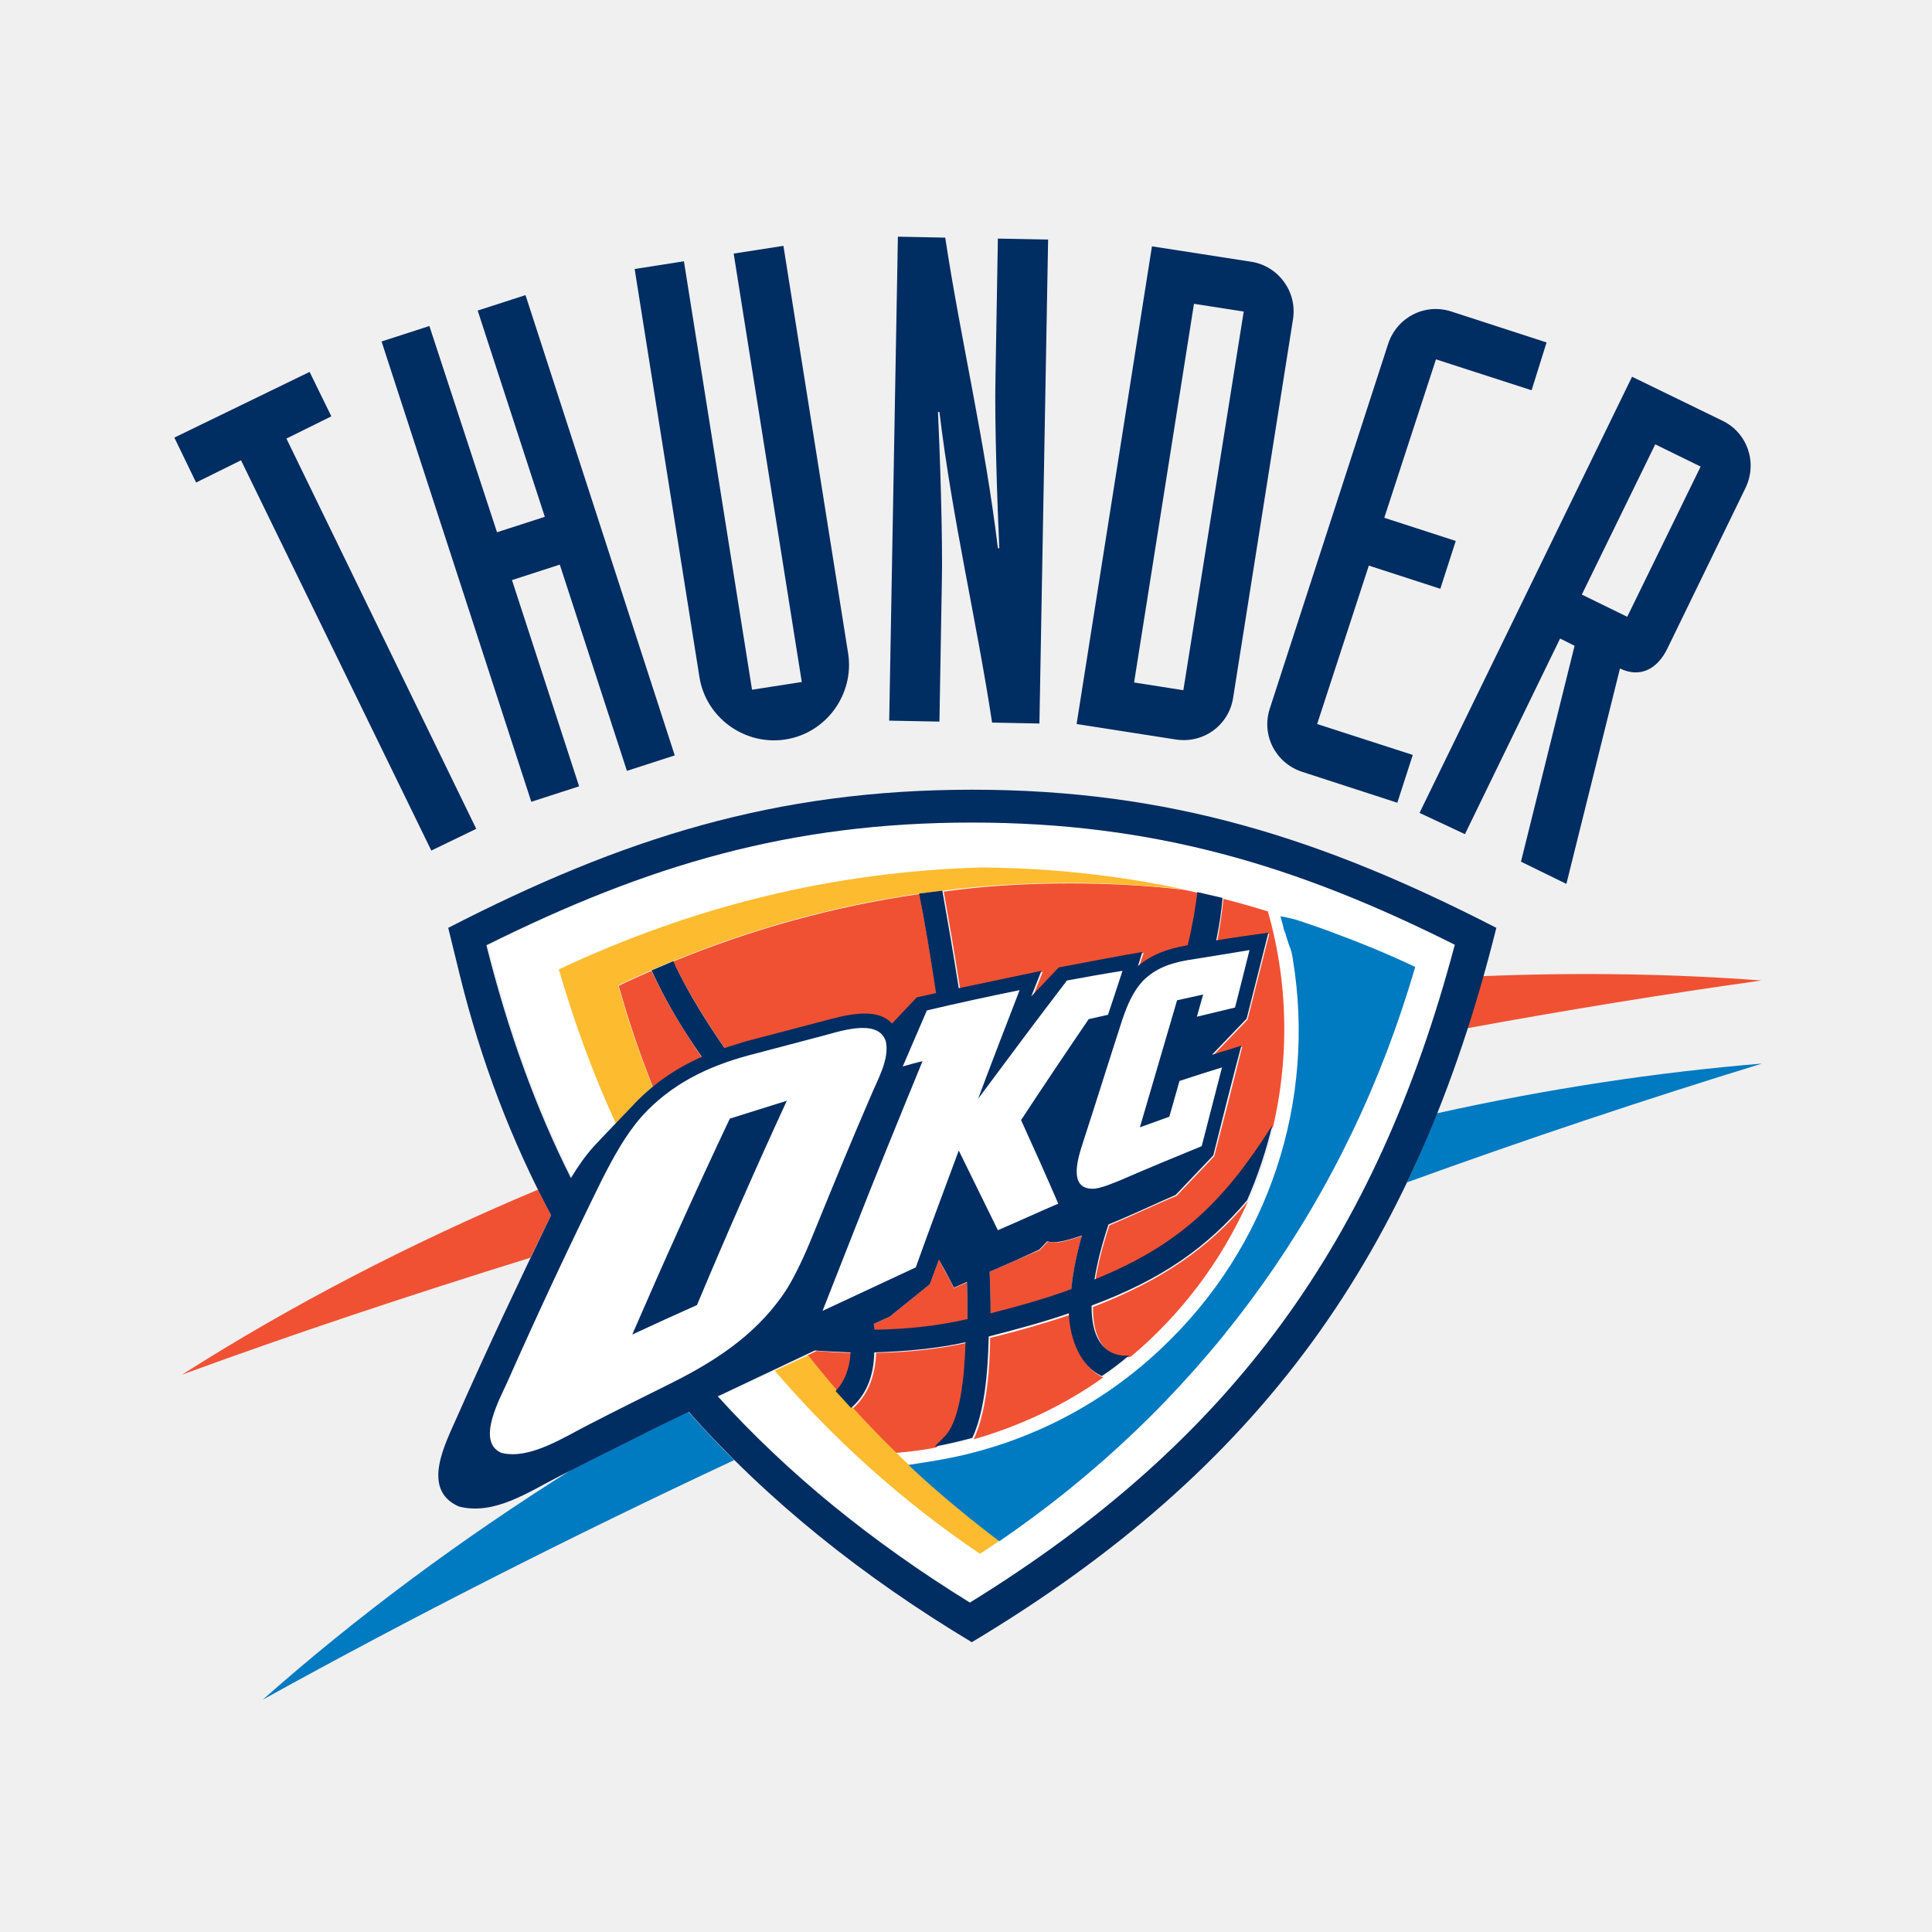
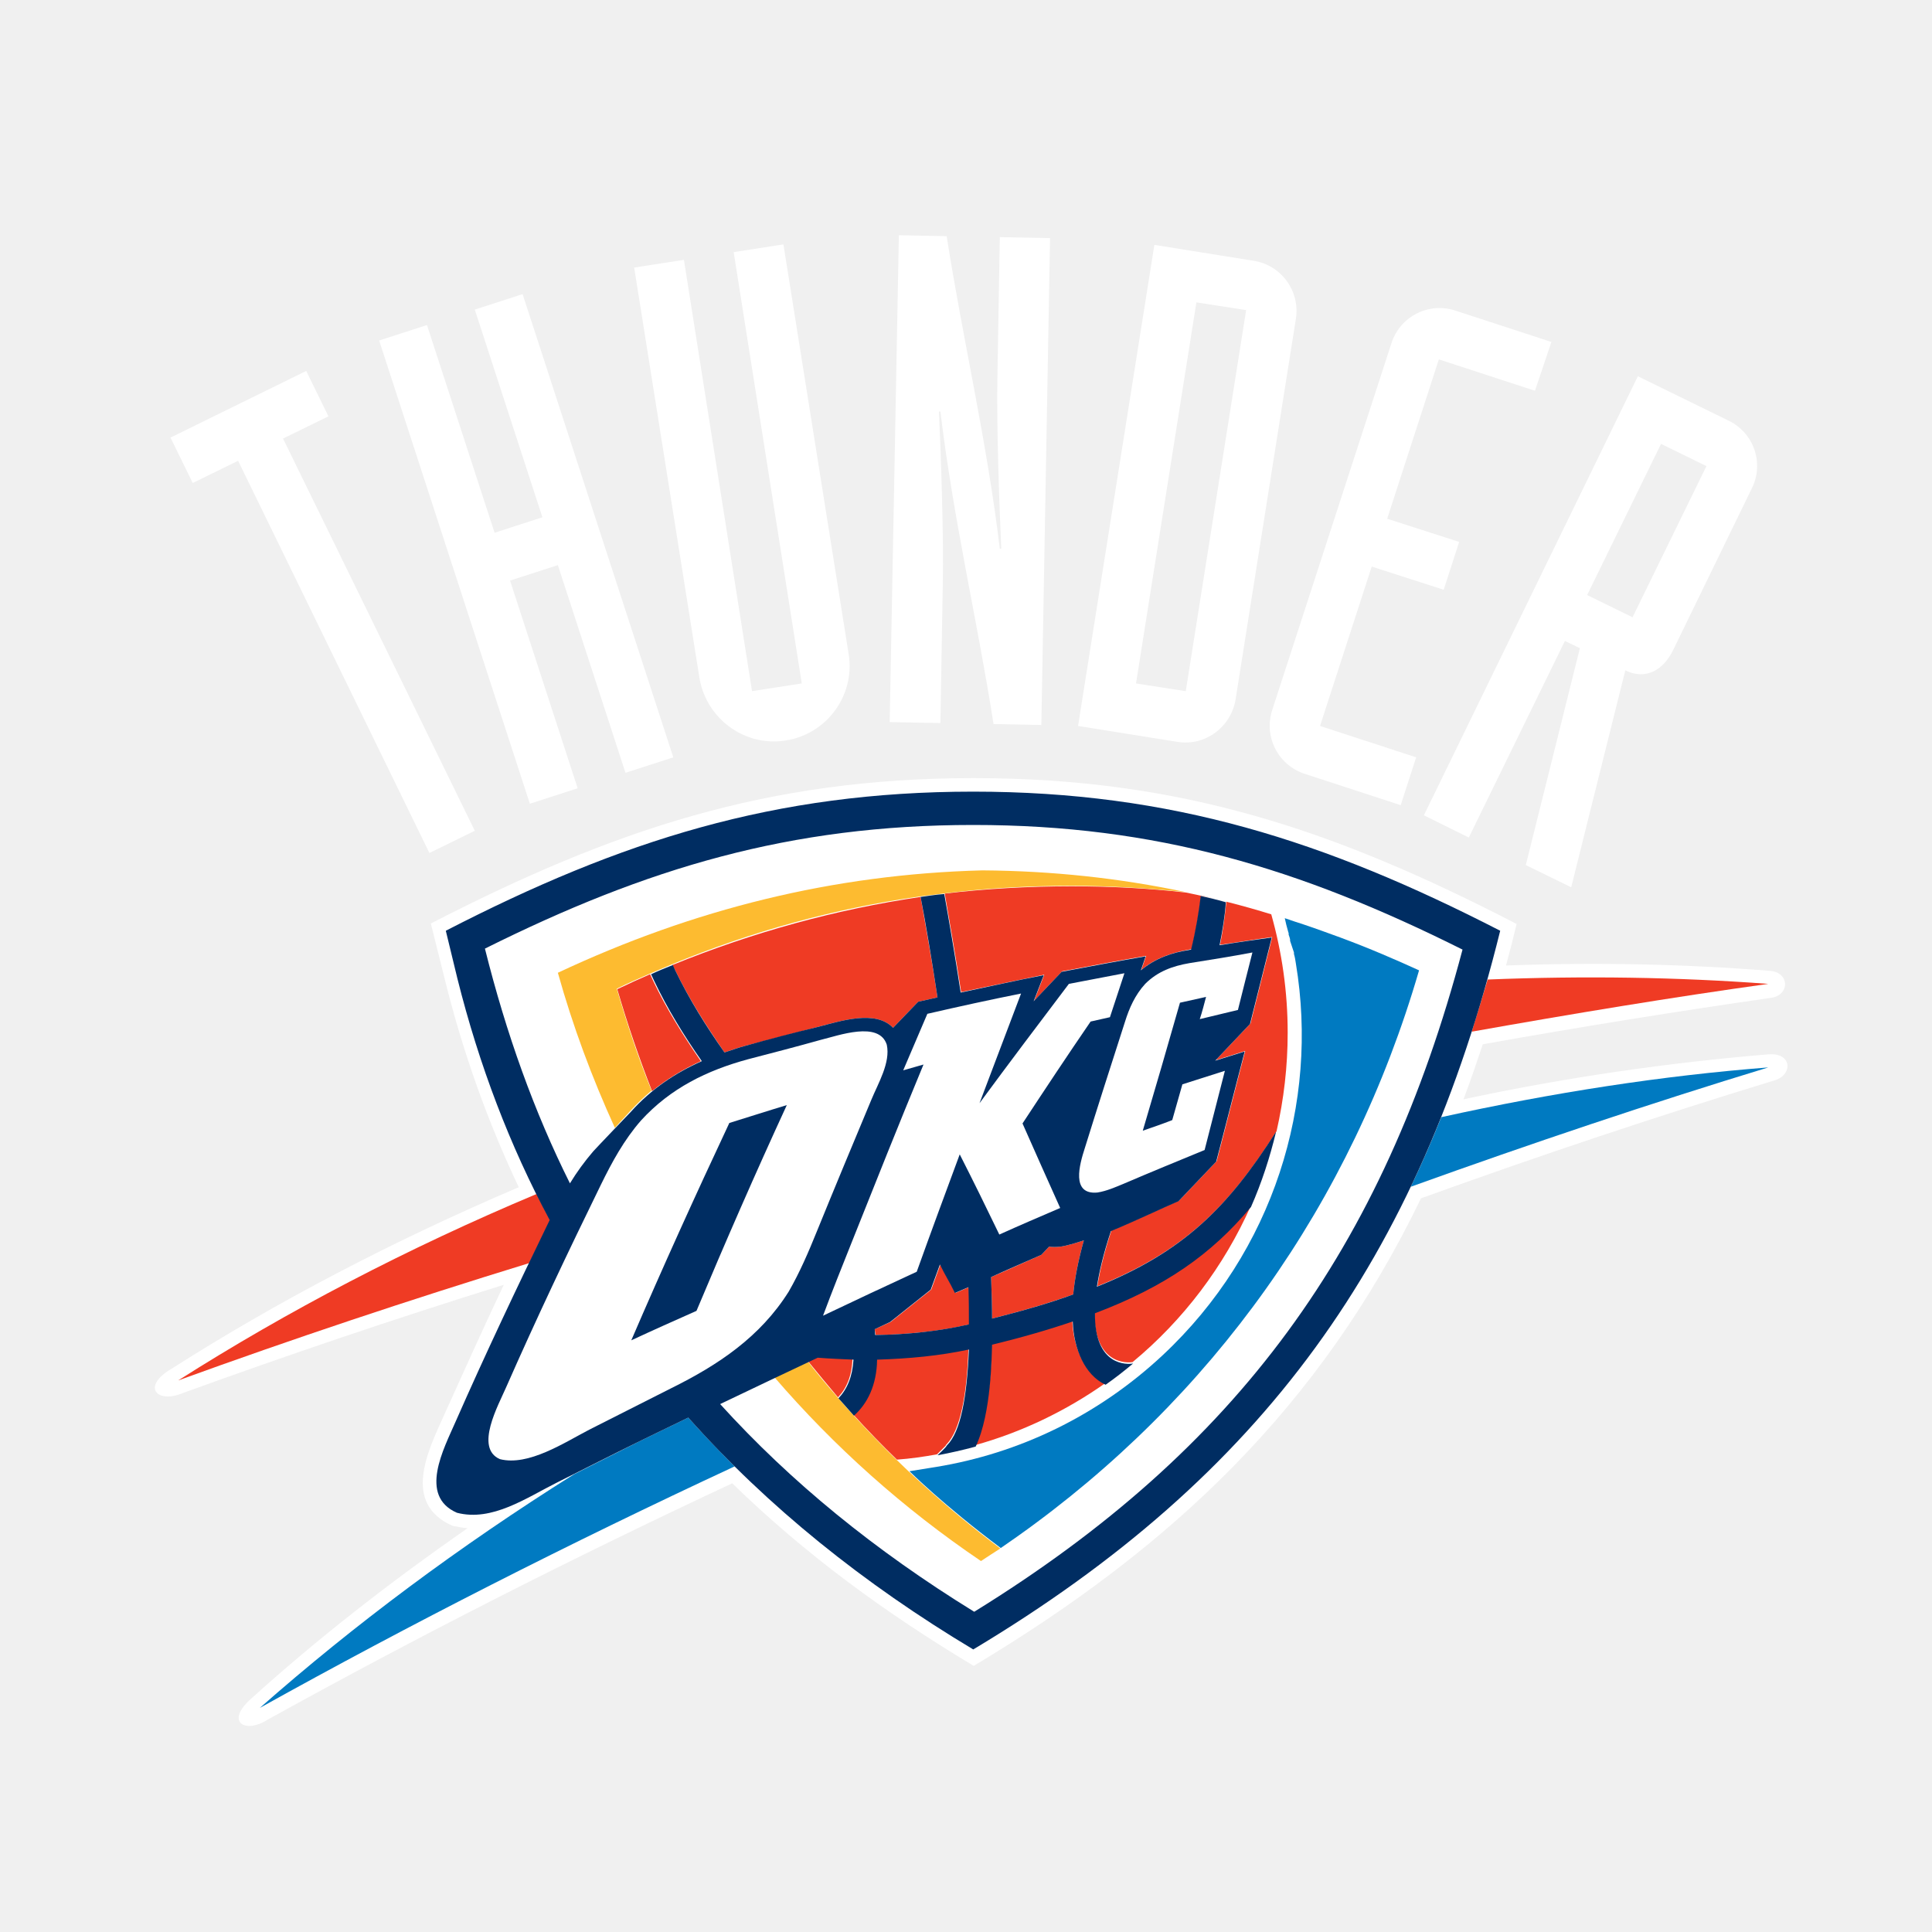
- <svg xmlns="http://www.w3.org/2000/svg" version="1.1" id="Layer_1" x="0px" y="0px" viewBox="0 0 400 400" style="enable-background:new 0 0 400 400;" xml:space="preserve">
+ <svg xmlns="http://www.w3.org/2000/svg" version="1.1" id="Layer_2" x="0px" y="0px" viewBox="0 0 400 400" style="enable-background:new 0 0 400 400;" xml:space="preserve">
  <style type="text/css">
- 	.st0{fill:#002D62;}
- 	.st1{fill:#007AC1;}
- 	.st2{fill:#F05133;}
- 	.st3{fill:#FFFFFF;}
+ 	.st0{fill-rule:evenodd;clip-rule:evenodd;fill:#FFFFFF;}
+ 	.st1{fill:#FFFFFF;}
+ 	.st2{fill:#007AC1;}
+ 	.st3{fill:#EF3B24;}
	.st4{fill:#FDBB30;}
+ 	.st5{fill:#002D62;}
</style>
-   <path class="st0" d="M342.7,92l-15.2,31.1l9.4,4.6l15.2-31.1L342.7,92z M293.9,168.3l44-90.3l18.7,9.1c5.2,2.5,7.3,8.7,4.8,13.9  l-16.2,33.3c-2.1,4.3-5.7,6.1-9.8,4.1L324.3,183l-9.4-4.6l11.1-44.7l-3-1.5l-19.7,40.5L293.9,168.3z M320.2,70.9l-19.7-6.4  c-5.5-1.8-11.3,1.2-13.1,6.7l-24.5,75.5c-1.8,5.5,1.2,11.3,6.7,13.1l19.7,6.4l3.2-9.9l-19.8-6.4l10.7-32.8l14.8,4.8l3.2-9.9  l-14.8-4.8l10.7-32.8l19.8,6.4L320.2,70.9z M247.2,62.9l10.3,1.6L245,142.9l-10.2-1.6L247.2,62.9z M222.9,149.9l20.5,3.2  c5.7,0.9,11-2.9,11.9-8.6l12.4-78.4c0.9-5.7-3-11-8.6-11.9L238.5,51L222.9,149.9z M184.1,149.2l10.4,0.2l0.5-29  c0.2-8.8-0.4-26.7-0.8-35.1h0.3c2.7,22.4,7.7,43.2,10.9,64.3l9.8,0.2L217,49.6l-10.4-0.2l-0.5,29c-0.2,8.8,0.4,26.7,0.8,35.1h-0.3  c-2.7-22.4-7.7-43.2-10.9-64.3l-9.8-0.2L184.1,149.2z M162.2,50.9l-10.3,1.6l14.1,88.7l-10.3,1.6l-14.1-88.7l-10.2,1.6l13.4,84.4  c1.3,8.5,9.4,14.3,17.8,13c8.5-1.3,14.3-9.4,13-17.8L162.2,50.9z M110,166l9.9-3.2L106,120.1l9.9-3.2l13.9,42.7l9.9-3.2l-30.9-95.3  l-9.9,3.2l13.9,42.7l-9.9,3.2l-14-42.7L79,70.7L110,166z M89.3,176.1l9.3-4.5L59.3,90.8l9.3-4.6L64.1,77l-28,13.6l4.5,9.3l9.3-4.6  L89.3,176.1z" />
-   <path class="st1" d="M297.5,230.5c23-5.1,45.5-8.5,67.3-10.3c-24.1,7.4-48.7,15.6-73.5,24.6C293.5,240.2,295.5,235.4,297.5,230.5   M54.4,351.9c19.2-17,40.9-33.2,64.7-48.1c4.5-2.3,8.9-4.5,13.4-6.7c1.8-0.9,5.5-2.7,10-4.8c3.1,3.4,6.2,6.8,9.5,10  C118,318.2,85.3,334.8,54.4,351.9" />
-   <path class="st2" d="M307,202.1c19.9-0.8,39.2-0.5,57.7,0.9c-20,2.8-40.3,6.1-61,9.9C304.9,209.4,306,205.8,307,202.1 M37.7,284.6  c22.3-14.2,47-27.1,73.7-38.3c0.9,1.8,1.8,3.6,2.7,5.3c-1.4,2.9-2.9,5.9-4.3,8.8C85,268.1,60.9,276.1,37.7,284.6" />
-   <path class="st3" d="M180.9,274.1l3.3-1.5l8.3-6.7l1.9-5.1c1.2,2.5,1.9,3.4,3.1,5.8l2.7-1.2c0.1,2.7,0.1,5.2,0.1,7.7  c-6,1.4-12.5,2.1-19.2,2.2L180.9,274.1z M204.9,263.3c3.5-1.5,6.9-3,10.4-4.5l1.6-1.7c0.7,0.1,1.5,0.1,2.4,0.1  c1.3-0.2,3-0.7,4.8-1.3c-1.2,4.2-1.9,7.9-2.2,11.1c-4.9,1.7-10.4,3.4-16.7,5C205.1,269.1,205,266.3,204.9,263.3 M201.2,170.3  c37.6,0,67.1,8.8,100.4,25.4c-16.3,61.4-46.1,102.7-100.4,136.2c-20.4-12.6-37.7-26.7-52.2-42.7c6.4-3.1,13.7-6.5,20.1-9.5  c2.6,0.2,5,0.4,7.4,0.4c-0.1,3.5-1.3,6.1-3.1,8c1,1.2,2.1,2.4,3.2,3.5c2.8-2.5,4.6-6.2,4.8-11.5c6.6-0.1,13-0.8,18.9-2.1  c-0.3,9.7-1.7,16.8-4.4,19.6c-0.1,0.1-0.2,0.2-0.2,0.2c-0.7,0.8-1.3,1.3-1.8,1.8c2.6-0.5,5.3-1.1,7.8-1.8c3.3-6.9,3.4-18.9,3.4-21  c6.1-1.5,11.6-3.1,16.6-4.8c0.2,5.6,2.5,11,6.8,13c1.9-1.4,3.8-2.8,5.7-4.3c-1.1,0.2-7.9,0.6-7.8-10.3c14.5-5.5,23.9-12,32.2-21.8  c2.2-5,3.9-10.1,5.2-15.5c-9.9,15.6-19,24.7-36.8,31.9c0.5-3.2,1.4-6.9,2.9-11.4c5.2-2.2,10.6-4.8,13.9-6.1l7.8-8.2  c2-7.6,3.9-15.1,5.8-22.7l-6.1,1.9l7.2-7.5c1.5-5.9,3-11.9,4.5-17.8c-3.6,0.5-7.2,1.1-10.8,1.6c0.6-3,1-5.9,1.3-8.8  c-1.7-0.4-3.5-0.9-5.2-1.2c-0.4,3.3-1,6.9-2,11l-0.5,0.1c-3.4,0.6-6.8,1.7-9.8,4.2l1-2.9c-5.8,1-11.5,2.1-17.3,3.2l-5.7,6l0.2-0.5  l1.9-4.8c-5.7,1.2-11.4,2.4-17.1,3.6c-1.2-7.7-2.4-14.6-3.4-20.2c-1.6,0.2-3.2,0.4-4.8,0.6c1,5.7,2.3,12.8,3.5,20.6l-4,0.9l-5.1,5.4  c-3.6-3.8-10.9-1.4-15.5-0.2c-5,1.3-9.9,2.6-14.9,3.9c-1.5,0.4-3,0.9-4.4,1.4c-3.7-5.4-7.2-10.9-10.1-16.9l-0.5-1.1  c-1.5,0.6-3,1.2-4.5,1.9l0.6,1.3c2.8,5.8,6.2,11.3,9.8,16.6c-5.3,2.4-10.3,5.7-14.6,10.4c0,0-7,7.3-7.8,8.2  c-1.8,2.1-3.4,4.3-4.7,6.5c-7.3-14.7-13.1-30.7-17.5-48.2C134.1,179.1,163.6,170.3,201.2,170.3" />
-   <path class="st2" d="M180.9,274.1l3.3-1.5l8.3-6.7l1.9-5.1c1.2,2.5,1.9,3.4,3.1,5.9l2.7-1.2c0.1,2.7,0.1,5.2,0.1,7.7  c-6,1.4-12.5,2.1-19.2,2.2L180.9,274.1z M204.9,263.3c3.5-1.5,6.9-3,10.4-4.5l1.6-1.7c0.7,0.1,1.5,0.1,2.3,0.1  c1.3-0.2,3-0.7,4.8-1.3c-1.2,4.2-1.9,7.9-2.2,11.1c-4.9,1.7-10.4,3.4-16.7,5C205.1,269.1,205,266.3,204.9,263.3 M139.3,199.1  c16.6-6.8,33.6-11.5,51.1-14c1,5.7,2.3,12.8,3.5,20.6l-4,0.9l-5.1,5.4c-3.6-3.8-10.9-1.4-15.4-0.2c-5,1.3-9.9,2.6-14.9,3.9  c-1.5,0.4-3,0.9-4.4,1.4c-3.7-5.4-7.2-10.9-10.1-16.8L139.3,199.1z M135.2,225.1c-2.7-6.8-5.1-13.8-7.1-21c2.2-1.1,4.5-2.1,6.8-3.1  l0.6,1.3c2.8,5.8,6.2,11.3,9.8,16.6C141.7,220.5,138.3,222.5,135.2,225.1 M173.4,288.1c-2.1-2.5-4.2-5-6.2-7.5l1.9-0.9  c2.6,0.2,5.1,0.4,7.4,0.4C176.3,283.6,175.2,286.2,173.4,288.1 M193.8,299.7c-2.7,0.5-5.5,0.9-8.3,1.1c-3.1-3-6.1-6.1-8.9-9.2  c2.8-2.5,4.6-6.2,4.8-11.5c6.6-0.1,13-0.8,18.9-2.1c-0.3,9.7-1.7,16.8-4.4,19.6c-0.1,0.1-0.2,0.2-0.2,0.2  C194.9,298.7,194.3,299.3,193.8,299.7 M228.4,285.2c-8,5.7-17.1,10-26.8,12.8c3.3-6.9,3.4-18.9,3.4-21c6.1-1.5,11.6-3.1,16.6-4.8  C221.8,277.8,224.1,283.2,228.4,285.2 M258.4,248.7c-5.6,12.5-13.9,23.5-24.3,32.2c-1.1,0.2-7.9,0.6-7.8-10.3  C240.7,265,250.1,258.5,258.4,248.7 M221.5,182.9c8,0,15.8,0.4,23.5,1.3c5.9,1.2,11.7,2.7,17.5,4.5c2.2,7.7,3.4,15.9,3.4,24.3  c0,7-0.8,13.7-2.3,20.2c-9.9,15.6-19,24.7-36.8,31.9c0.5-3.2,1.4-6.9,2.9-11.4c5.2-2.2,10.6-4.8,13.9-6.1l7.8-8.2  c2-7.6,3.9-15.1,5.8-22.7l-6.1,1.9l7.2-7.5c1.5-5.9,3-11.9,4.5-17.8c-3.6,0.5-7.2,1.1-10.8,1.6c0.6-3,1-5.9,1.3-8.8  c-1.7-0.4-3.5-0.9-5.2-1.2c-0.4,3.3-1,6.9-2,11l-0.5,0.1c-3.4,0.6-6.8,1.7-9.8,4.2l1-2.9c-5.8,1-11.5,2.1-17.3,3.2l-5.7,6l0.2-0.5  l1.9-4.8c-5.7,1.2-11.4,2.4-17.1,3.6c-1.2-7.7-2.4-14.6-3.4-20.2C203.8,183.4,212.6,182.9,221.5,182.9" />
-   <path class="st4" d="M127.5,232.6c-4.7-10.2-8.6-20.9-11.8-31.9c27.9-13.1,56.7-20.2,87.4-21.1c14.3,0.1,28.2,1.6,41.9,4.5  c-7.7-0.8-15.6-1.3-23.5-1.3c-8.9,0-17.7,0.5-26.3,1.6c-1.6,0.2-3.2,0.4-4.8,0.6c-17.5,2.5-34.5,7.2-51.1,14c-1.5,0.6-3,1.2-4.5,1.9  c-2.3,1-4.5,2-6.8,3.1c2,7.2,4.4,14.2,7.1,21c-1.5,1.3-3,2.7-4.4,4.2L127.5,232.6z M202.9,321.7c-16-10.8-30.2-23.6-42.5-37.9  l6.9-3.2c2,2.5,4.1,5.1,6.2,7.5c1,1.2,2.1,2.4,3.2,3.5c9.1,10,19.2,19.2,30.2,27.4C205.5,320,204.2,320.8,202.9,321.7" />
-   <path class="st0" d="M180.9,274.1l0.2,1.2c6.7-0.1,13.2-0.8,19.2-2.2c0-2.5,0-5-0.1-7.7l-2.7,1.2c-1.2-2.4-1.8-3.4-3.1-5.8l-1.9,5.1  l-8.3,6.7L180.9,274.1z M204.9,263.3c0.1,3,0.2,5.8,0.2,8.6c6.3-1.6,11.8-3.2,16.7-5c0.3-3.2,1-6.9,2.2-11.1  c-1.8,0.6-3.4,1.1-4.8,1.3c-0.9,0.1-1.7,0.1-2.4-0.1l-1.6,1.7C211.8,260.3,208.4,261.8,204.9,263.3 M201.2,170.3  c-37.6,0-67.1,8.8-100.5,25.4c4.4,17.5,10.1,33.5,17.5,48.2c1.4-2.3,2.9-4.5,4.7-6.5c0.8-0.9,7.8-8.2,7.8-8.2  c4.3-4.7,9.2-8,14.6-10.4c-3.7-5.3-7-10.7-9.8-16.6l-0.6-1.3c1.5-0.6,3-1.3,4.5-1.9l0.5,1.1c2.9,6,6.4,11.5,10.1,16.9  c1.4-0.5,2.9-0.9,4.4-1.4c5-1.3,9.9-2.6,14.9-3.9c4.6-1.2,11.9-3.6,15.4,0.2l5.1-5.4l4-0.9c-1.2-7.9-2.4-15-3.5-20.6  c1.6-0.2,3.2-0.4,4.8-0.6c1,5.6,2.2,12.6,3.4,20.2c5.7-1.2,11.4-2.4,17.1-3.6l-1.9,4.8l-0.2,0.5l5.7-6c5.8-1.1,11.5-2.2,17.3-3.2  l-0.9,2.9c3-2.5,6.4-3.6,9.8-4.2l0.5-0.1c1-4.1,1.6-7.7,2-11c1.7,0.4,3.5,0.8,5.2,1.2c-0.2,2.9-0.7,5.9-1.3,8.8  c3.6-0.6,7.2-1.1,10.8-1.6c-1.5,5.9-3,11.9-4.5,17.8l-7.2,7.5l6.1-1.9c-2,7.5-3.9,15.1-5.8,22.7l-7.8,8.2c-3.3,1.4-8.7,4-13.9,6.1  c-1.5,4.5-2.4,8.3-2.9,11.4c17.8-7.2,26.9-16.3,36.8-31.9c-1.3,5.4-3,10.5-5.2,15.5c-8.3,9.8-17.7,16.4-32.2,21.8  c-0.1,11,6.8,10.5,7.8,10.3c-1.8,1.5-3.7,3-5.7,4.3c-4.3-2-6.6-7.4-6.8-13c-4.9,1.7-10.4,3.2-16.6,4.8c-0.1,2.1-0.1,14.1-3.4,21  c-2.6,0.7-5.2,1.3-7.8,1.8c0.5-0.5,1.1-1.1,1.8-1.8c0-0.1,0.1-0.2,0.2-0.2c2.8-2.8,4.1-9.9,4.4-19.6c-5.9,1.3-12.3,1.9-18.9,2.1  c-0.1,5.3-1.9,9-4.8,11.5c-1.1-1.2-2.1-2.3-3.2-3.5c1.8-1.9,2.9-4.5,3.1-8c-2.3-0.1-4.8-0.2-7.4-0.4c-6.4,3-13.7,6.5-20.1,9.5  c14.5,16,31.8,30.1,52.2,42.7c54.3-33.5,84.1-74.8,100.4-136.2C268.3,179.1,238.8,170.3,201.2,170.3 M92.8,192.1  c36-18.5,67.6-28.6,108.5-28.6c40.8,0,72.5,10.1,108.5,28.6C293,259.5,261,304.2,201.2,340c-22.5-13.5-42.3-29.3-58.6-47.7  c-4.5,2.2-8.2,3.9-10,4.9c-5.6,2.8-11.3,5.6-16.9,8.5c-6.3,3.2-13.4,8.1-20.7,6.2c-8-3.5-2.7-13.2-0.3-18.7  c6.2-14,12.7-27.8,19.4-41.6c-8.1-15.2-14.5-31.8-18.9-49.7L92.8,192.1z" />
-   <path class="st3" d="M245.8,198.8c-3.5,0.6-6.6,1.7-9.2,4.3c-2.1,2.3-3.2,5-4.2,7.9c-2.8,8.6-5.5,17.3-8.3,25.9  c-1.1,3.4-2.9,9.6,2.6,9.2c1.9-0.3,3.6-1.1,5.4-1.8c5.5-2.4,11.1-4.7,16.7-7c1.4-5.4,2.8-10.9,4.2-16.3c-2.9,0.9-5.8,1.8-8.8,2.8  c-0.7,2.5-1.4,4.9-2.1,7.4c-2,0.7-4.1,1.5-6.1,2.2c2.6-8.8,5.1-17.5,7.7-26.3c1.8-0.4,3.6-0.8,5.4-1.2c-0.4,1.5-0.9,3.1-1.3,4.6  c2.6-0.6,5.3-1.3,7.9-1.9c1-3.9,2-7.9,3-11.9C254.5,197.4,250.2,198.1,245.8,198.8 M220.9,203c-6.2,8.1-12.3,16.3-18.4,24.5  c2.8-7.5,5.7-15,8.6-22.5c-6.4,1.3-12.9,2.7-19.2,4.2c-1.7,3.9-3.3,7.7-5,11.6c1.4-0.4,2.8-0.8,4.1-1.1c-5,12.2-10,24.4-14.8,36.7  c-2,5-3.9,10-5.9,15c6.4-3,12.9-6,19.3-9c2.9-8.1,5.9-16.1,8.9-24.2c2.7,5.5,5.4,11,8.1,16.5c4.2-1.8,8.3-3.7,12.5-5.5  c-2.5-5.8-5.1-11.6-7.7-17.3c4.6-7,9.3-14,14-20.9c1.3-0.3,2.7-0.6,4-0.9c1-3,2-6,3-9.1C228.6,201.6,224.7,202.3,220.9,203   M144.3,270.2c-4.5,2-8.9,4-13.4,6.1c6.5-15,13.2-29.9,20.2-44.7c3.9-1.2,7.9-2.5,11.8-3.7C156.4,242,150.2,256.1,144.3,270.2   M155,218.5c-8.5,2.3-16,5.9-22.1,12.6c-3.5,4-5.9,8.5-8.3,13.2c-6.8,13.8-13.3,27.7-19.5,41.7c-1.6,3.6-6.6,12.5-1.3,14.8  c5.9,1.5,13.2-3.4,18.4-6c5.6-2.9,11.3-5.7,16.9-8.5c9.6-4.8,18.3-10.6,24.1-19.9c2.3-3.9,4.1-8.2,5.8-12.4  c3.7-9.1,7.4-18.1,11.3-27.1c1.4-3.4,3.9-7.6,3.1-11.3c-1.6-5-10-1.9-13.6-1C164.9,215.9,159.9,217.2,155,218.5" />
-   <path class="st1" d="M269.6,191.3c2.5,0.8,5,1.7,7.4,2.6C274.6,193,272.1,192.1,269.6,191.3 M269.2,190.7c2.6,0.9,5.1,1.7,7.6,2.7  c6.2,2.3,11.6,4.6,16.2,6.8c-13.9,47.9-42.5,88-82.8,116.6l-3.3,2.3c-11.8-8.9-18.8-15.8-18.8-15.8l5.6-0.9  c16.8-2.8,33.1-10.4,46.5-23c22.9-21.4,32.2-51.8,27.5-80.6c-0.1-0.7-0.2-1.3-0.4-2l-0.1-0.3l-0.1-0.3L267,196l-0.1-0.3l-0.1-0.3  l-0.1-0.3l-0.1-0.3l-0.1-0.3l-0.1-0.3l-0.1-0.3l-0.1-0.4l-0.1-0.3l-0.1-0.3l-0.1-0.2l-0.1-0.3c-0.2-1-0.5-1.9-0.7-2.7  C266.8,190,268,190.3,269.2,190.7" />
+   <g>
+     <g>
+       <path class="st0" d="M343.9,91.9l-15.3,31.3l9.4,4.6l15.3-31.3L343.9,91.9z M294.8,168.8l44.3-90.9l18.8,9.2    c5.2,2.5,7.4,8.8,4.8,14l-16.3,33.5c-2.1,4.3-5.8,6.2-9.9,4.2l-11.2,44.9l-9.4-4.6l11.2-44.9l-3.1-1.5l-19.9,40.7L294.8,168.8z     M321.2,70.8l-19.9-6.5c-5.5-1.8-11.4,1.2-13.2,6.7l-24.7,76c-1.8,5.5,1.2,11.4,6.7,13.2l19.9,6.5l3.2-9.9l-19.9-6.5l10.7-33    l14.9,4.8l3.2-9.9l-14.9-4.8l10.7-33l19.9,6.5L321.2,70.8z M247.7,62.6l10.3,1.6l-12.5,78.9l-10.3-1.6L247.7,62.6z M223.2,150.3    l20.6,3.3c5.7,0.9,11-3,12-8.7l12.5-78.9c0.9-5.7-3-11.1-8.7-12L239,50.7L223.2,150.3z M184.2,149.5l10.5,0.2l0.5-29.2    c0.2-8.9-0.4-26.8-0.8-35.3l0.3,0c2.7,22.5,7.7,43.5,11,64.7l9.9,0.2l1.8-100.8l-10.4-0.2l-0.5,29.2c-0.2,8.9,0.4,26.8,0.8,35.3    l-0.3,0c-2.7-22.5-7.7-43.5-11-64.7l-9.9-0.2L184.2,149.5z M162.2,50.6l-10.3,1.6l14.1,89.3l-10.3,1.6l-14.1-89.3l-10.3,1.6    l13.5,84.9c1.4,8.5,9.4,14.4,17.9,13c8.5-1.3,14.4-9.4,13-17.9L162.2,50.6z M109.7,166.4l9.9-3.2l-14-43l9.9-3.2l14,43l9.9-3.2    l-31.2-95.9l-9.9,3.2l14,43l-9.9,3.2l-14-43l-9.9,3.2L109.7,166.4z M88.9,176.6l9.4-4.6L58.6,90.8l9.4-4.6l-4.6-9.4L35.3,90.6    l4.6,9.4l9.4-4.6L88.9,176.6z" />
+       <g>
+         <path class="st1" d="M96.8,316.4c-1.1-0.1-2.1-0.3-3.1-0.5c-10.5-4.6-5.1-15.5-1.9-22.6c4.1-9.1,8.2-18.2,12.5-27.3     c-22.8,7.1-44.9,14.6-66.4,22.4c-5.4,2.3-8.7-1.3-2.4-5c21.8-13.9,45.9-26.5,71.9-37.6c-6.3-13.3-11.4-27.4-15.2-42.6l-3-12     c37.7-19.4,69.6-30.1,112.4-30.1c42.8,0,74.7,10.7,112.4,30.2c-0.7,2.9-1.4,5.7-2.2,8.6c18.8-0.7,37-0.3,54.6,1.1     c4.2,0.3,4.2,5.1,0.2,5.6c-19.5,2.8-39.4,6-59.6,9.6c-1.3,3.9-2.6,7.7-4,11.4c21.5-4.6,42.6-7.6,63-9.3c5.2-0.5,5.3,4.5,1,5.5     c-23.9,7.3-48.2,15.4-72.8,24.3c-20.9,43.3-51.7,72.3-92.6,96.8c-18.2-10.9-34.8-23-50-37.8c-33.6,15.7-65.8,32.1-96.3,49     c-4.6,2.9-8.8,0.4-3.2-4.5C65.7,339.3,80.7,327.6,96.8,316.4z" />
+         <path class="st2" d="M298.4,231.3c23.1-5.1,45.8-8.6,67.7-10.3c-24.3,7.4-49,15.7-74,24.7C294.3,241.1,296.4,236.3,298.4,231.3z      M53.8,353.6c19.4-17.1,41.2-33.4,65.1-48.4c4.5-2.3,9-4.5,13.5-6.8c1.9-0.9,5.5-2.7,10.1-4.9c3.1,3.5,6.3,6.8,9.6,10.1     C117.7,319.6,84.9,336.3,53.8,353.6z" />
+         <path class="st3" d="M308,202.8c20-0.8,39.4-0.5,58.1,0.9c-20.1,2.8-40.6,6.2-61.4,9.9C305.8,210.1,306.9,206.5,308,202.8z      M36.9,285.8c22.5-14.3,47.3-27.3,74.2-38.6c0.9,1.8,1.8,3.6,2.8,5.4c-1.4,3-2.9,5.9-4.3,8.9C84.5,269.2,60.3,277.3,36.9,285.8z" />
+         <path class="st1" d="M181.1,275.2l3.3-1.5l8.4-6.7l1.9-5.2c1.2,2.5,1.9,3.4,3.1,5.9l2.8-1.2c0.1,2.7,0.1,5.2,0.1,7.7     c-6.1,1.4-12.6,2.1-19.4,2.2L181.1,275.2z M205.2,264.4c3.5-1.5,7-3.1,10.4-4.6l1.6-1.7c0.7,0.1,1.5,0.1,2.4,0     c1.3-0.2,3-0.7,4.8-1.3c-1.2,4.3-1.9,8-2.2,11.2c-5,1.8-10.5,3.4-16.8,5C205.4,270.2,205.3,267.4,205.2,264.4z M201.5,170.8     c37.9,0,67.5,8.9,101.1,25.6c-16.4,61.8-46.4,103.3-101.1,137.1c-20.5-12.7-38-26.9-52.6-43c6.5-3.1,13.8-6.6,20.2-9.6     c2.6,0.2,5.1,0.4,7.4,0.4c-0.1,3.6-1.3,6.2-3.1,8c1,1.2,2.1,2.4,3.2,3.6c2.8-2.5,4.7-6.3,4.8-11.6c6.6-0.1,13.1-0.8,19-2.1     c-0.3,9.7-1.7,16.9-4.5,19.8c-0.1,0.1-0.2,0.2-0.2,0.3c-0.7,0.7-1.3,1.3-1.8,1.8c2.7-0.5,5.3-1.1,7.9-1.8     c3.3-6.9,3.4-19,3.4-21.1c6.2-1.6,11.7-3.1,16.7-4.8c0.2,5.7,2.5,11.1,6.8,13.1c2-1.4,3.9-2.8,5.7-4.4c-1.1,0.2-8,0.6-7.9-10.4     c14.5-5.5,24-12.1,32.3-22c2.2-5,4-10.2,5.2-15.6c-10,15.7-19.2,24.9-37.1,32.1c0.5-3.2,1.4-7,2.9-11.5c5.2-2.2,10.7-4.8,14-6.2     l7.8-8.2c2-7.6,3.9-15.2,5.9-22.8l-6.1,1.9l7.2-7.6c1.5-6,3-11.9,4.5-17.9c-3.6,0.5-7.2,1.1-10.8,1.6c0.6-3,1-5.9,1.3-8.9     c-1.7-0.4-3.5-0.9-5.2-1.3c-0.4,3.3-1,7-2,11.1l-0.5,0.1c-3.4,0.6-6.9,1.7-9.9,4.2l1-2.9c-5.8,1-11.6,2.1-17.4,3.2l-5.8,6.1     l0.2-0.5l1.9-4.9c-5.7,1.2-11.4,2.4-17.2,3.6c-1.2-7.7-2.4-14.7-3.4-20.4c-1.6,0.2-3.2,0.4-4.9,0.6c1,5.7,2.3,12.9,3.5,20.8     l-4,0.9l-5.2,5.4c-3.6-3.8-10.9-1.4-15.5-0.2c-5,1.3-10,2.6-15,3.9c-1.5,0.4-3,0.9-4.4,1.4c-3.7-5.4-7.3-11-10.2-17l-0.5-1.1     c-1.5,0.6-3,1.3-4.5,1.9l0.6,1.3c2.8,5.9,6.2,11.3,9.9,16.7c-5.4,2.4-10.4,5.7-14.7,10.5c0,0-7,7.3-7.8,8.2     c-1.8,2.1-3.4,4.3-4.8,6.6c-7.4-14.8-13.2-30.9-17.6-48.6C133.9,179.7,163.6,170.8,201.5,170.8z" />
+         <path class="st3" d="M181.1,275.2l3.3-1.5l8.4-6.7l1.9-5.2c1.2,2.5,1.9,3.4,3.1,5.9l2.8-1.2c0.1,2.7,0.1,5.2,0.1,7.7     c-6.1,1.4-12.6,2.1-19.4,2.2L181.1,275.2z M205.2,264.4c3.5-1.5,7-3.1,10.4-4.6l1.6-1.7c0.7,0.1,1.5,0.1,2.4,0     c1.3-0.2,3-0.7,4.8-1.3c-1.2,4.3-1.9,8-2.2,11.2c-5,1.8-10.5,3.4-16.8,5C205.4,270.2,205.3,267.4,205.2,264.4z M139.2,199.8     c16.7-6.8,33.8-11.5,51.4-14.1c1,5.7,2.3,12.9,3.5,20.8l-4,0.9l-5.2,5.4c-3.6-3.8-10.9-1.4-15.5-0.2c-5,1.3-10,2.6-15,3.9     c-1.5,0.4-3,0.9-4.4,1.4c-3.7-5.4-7.3-11-10.2-17L139.2,199.8z M135,225.9c-2.7-6.9-5.1-13.9-7.2-21.1c2.3-1.1,4.5-2.1,6.8-3.1     l0.6,1.3c2.8,5.9,6.2,11.3,9.9,16.7C141.6,221.3,138.2,223.3,135,225.9z M173.5,289.3c-2.1-2.5-4.2-5-6.3-7.6l1.9-0.9     c2.6,0.2,5.1,0.4,7.4,0.4C176.4,284.8,175.3,287.4,173.5,289.3z M194,301.1c-2.7,0.5-5.5,0.9-8.3,1.1c-3.1-3-6.1-6.1-9-9.3     c2.8-2.5,4.7-6.3,4.8-11.6c6.6-0.1,13.1-0.8,19-2.1c-0.3,9.7-1.7,16.9-4.5,19.8c-0.1,0.1-0.2,0.2-0.2,0.3     C195.1,300,194.5,300.6,194,301.1z M228.8,286.4c-8.1,5.7-17.2,10.1-26.9,12.8c3.3-6.9,3.4-19,3.4-21.1     c6.2-1.6,11.7-3.1,16.7-4.8C222.2,278.9,224.5,284.4,228.8,286.4z M259,249.6c-5.6,12.6-14,23.7-24.5,32.4     c-1.1,0.2-8,0.6-7.9-10.4C241.2,266.1,250.7,259.5,259,249.6z M221.9,183.5c8,0,15.9,0.4,23.7,1.3c5.9,1.2,11.8,2.7,17.6,4.5     c2.2,7.8,3.4,16,3.4,24.5c0,7-0.8,13.8-2.3,20.4c-10,15.7-19.2,24.9-37.1,32.1c0.5-3.2,1.4-7,2.9-11.5c5.2-2.2,10.7-4.8,14-6.2     l7.8-8.2c2-7.6,3.9-15.2,5.9-22.8l-6.1,1.9l7.2-7.6c1.5-6,3-11.9,4.5-17.9c-3.6,0.5-7.2,1.1-10.8,1.6c0.6-3,1-5.9,1.3-8.9     c-1.7-0.4-3.5-0.9-5.2-1.3c-0.4,3.3-1,7-2,11.1l-0.5,0.1c-3.4,0.6-6.9,1.7-9.9,4.2l1-2.9c-5.8,1-11.6,2.1-17.4,3.2l-5.8,6.1     l0.2-0.5l1.9-4.9c-5.7,1.2-11.4,2.4-17.2,3.6c-1.2-7.7-2.4-14.7-3.4-20.4C204.1,184,212.9,183.5,221.9,183.5z" />
+         <path class="st4" d="M127.3,233.5c-4.7-10.3-8.7-21-11.8-32.1c28.1-13.2,57.1-20.4,87.9-21.2c14.4,0.1,28.4,1.6,42.1,4.5     c-7.8-0.8-15.7-1.3-23.7-1.3c-9,0-17.8,0.5-26.5,1.6c-1.6,0.2-3.2,0.4-4.9,0.6c-17.6,2.5-34.7,7.2-51.4,14.1     c-1.5,0.6-3,1.3-4.5,1.9c-2.3,1-4.6,2-6.8,3.1c2.1,7.2,4.4,14.2,7.2,21.1c-1.6,1.3-3,2.7-4.5,4.3L127.3,233.5z M203.1,323.2     c-16.1-10.9-30.4-23.7-42.8-38.1l6.9-3.3c2,2.6,4.1,5.1,6.3,7.6c1,1.2,2.1,2.4,3.2,3.6c9.2,10.1,19.3,19.3,30.4,27.6     C205.8,321.4,204.5,322.3,203.1,323.2z" />
+         <path class="st5" d="M181.1,275.2l0.1,1.2c6.8-0.1,13.3-0.8,19.4-2.2c0-2.5,0-5.1-0.1-7.7l-2.8,1.2c-1.2-2.5-1.9-3.4-3.1-5.9     l-1.9,5.2l-8.4,6.7L181.1,275.2z M205.2,264.4c0.1,3,0.2,5.9,0.2,8.6c6.3-1.6,11.9-3.2,16.8-5c0.3-3.2,1-6.9,2.2-11.2     c-1.8,0.6-3.5,1.1-4.8,1.3c-0.9,0.1-1.7,0.1-2.4,0l-1.6,1.7C212.2,261.3,208.7,262.8,205.2,264.4z M201.5,170.8     c-37.9,0-67.6,8.9-101.1,25.6c4.4,17.6,10.2,33.8,17.6,48.6c1.4-2.3,3-4.5,4.8-6.6c0.8-0.9,7.8-8.2,7.8-8.2     c4.3-4.8,9.3-8.1,14.7-10.5c-3.7-5.3-7.1-10.8-9.9-16.7l-0.6-1.3c1.5-0.7,3-1.3,4.5-1.9l0.5,1.1c2.9,6,6.4,11.6,10.2,17     c1.5-0.5,2.9-1,4.4-1.4c5-1.4,10-2.7,15-3.9c4.6-1.2,11.9-3.6,15.5,0.2l5.2-5.4l4-0.9c-1.2-7.9-2.4-15.1-3.5-20.8     c1.6-0.2,3.2-0.5,4.9-0.6c1,5.6,2.2,12.6,3.4,20.4c5.7-1.2,11.4-2.5,17.2-3.6l-1.9,4.9l-0.2,0.5l5.8-6.1     c5.8-1.1,11.6-2.2,17.4-3.2l-1,2.9c3-2.5,6.5-3.7,9.9-4.2l0.5-0.1c1-4.1,1.6-7.8,2-11.1c1.8,0.4,3.5,0.8,5.2,1.3     c-0.2,2.9-0.7,5.9-1.3,8.9c3.6-0.6,7.2-1.1,10.8-1.6c-1.5,6-3,11.9-4.5,17.9l-7.2,7.6l6.1-1.9c-2,7.6-3.9,15.2-5.9,22.8l-7.8,8.2     c-3.3,1.4-8.7,4-14,6.2c-1.5,4.5-2.4,8.3-2.9,11.5c17.9-7.2,27.1-16.4,37.1-32.1c-1.3,5.4-3,10.6-5.2,15.6     c-8.3,9.9-17.8,16.5-32.3,22c-0.1,11.1,6.8,10.6,7.9,10.4c-1.8,1.5-3.7,3-5.7,4.4c-4.3-2-6.6-7.4-6.8-13.1     c-5,1.7-10.5,3.3-16.7,4.8c-0.1,2.1-0.1,14.2-3.4,21.1c-2.6,0.7-5.2,1.3-7.9,1.8c0.5-0.5,1.2-1.1,1.8-1.8c0-0.1,0.1-0.2,0.2-0.3     c2.8-2.8,4.1-10,4.5-19.8c-6,1.3-12.4,1.9-19,2.1c-0.1,5.3-2,9.1-4.8,11.6c-1.1-1.2-2.1-2.4-3.2-3.6c1.8-1.9,2.9-4.5,3.1-8     c-2.3-0.1-4.8-0.2-7.4-0.4c-6.4,3-13.7,6.5-20.2,9.6c14.6,16.1,32,30.3,52.6,43c54.6-33.7,84.7-75.2,101.1-137.1     C269,179.7,239.3,170.8,201.5,170.8z M92.3,192.7c36.3-18.7,68.1-28.8,109.2-28.8c41.1,0,72.9,10.2,109.1,28.8     c-16.8,67.9-49,112.8-109.1,148.8c-22.7-13.6-42.5-29.5-59-48c-4.6,2.2-8.2,4-10.1,4.9c-5.7,2.8-11.4,5.7-17,8.5     c-6.4,3.2-13.5,8.2-20.8,6.3c-8-3.5-2.7-13.3-0.3-18.8c6.2-14.1,12.8-28,19.5-41.8c-8.2-15.3-14.6-32-19.1-50L92.3,192.7z" />
+         <path class="st0" d="M246.3,199.4c-3.5,0.6-6.6,1.7-9.2,4.3c-2.1,2.3-3.3,5-4.2,7.9c-2.8,8.7-5.6,17.4-8.3,26.1     c-1.1,3.4-2.9,9.7,2.6,9.2c1.9-0.3,3.7-1.1,5.4-1.8c5.6-2.4,11.2-4.7,16.8-7c1.4-5.5,2.8-10.9,4.2-16.4c-2.9,0.9-5.9,1.9-8.8,2.8     c-0.7,2.5-1.4,4.9-2.1,7.4c-2,0.8-4.1,1.5-6.1,2.2c2.6-8.8,5.2-17.7,7.7-26.5c1.8-0.4,3.6-0.8,5.4-1.2c-0.4,1.5-0.8,3.1-1.3,4.6     c2.6-0.6,5.3-1.3,7.9-1.9c1-4,2-8,3-11.9C255.1,198,250.7,198.7,246.3,199.4z M221.3,203.7c-6.2,8.2-12.4,16.4-18.5,24.7     c2.9-7.6,5.7-15.1,8.6-22.7c-6.5,1.3-12.9,2.7-19.4,4.2c-1.7,3.9-3.3,7.8-5,11.7c1.4-0.4,2.8-0.8,4.2-1.2     c-5.1,12.3-10,24.6-14.9,36.9c-2,5-4,10-5.9,15.1c6.5-3.1,12.9-6.1,19.4-9.1c2.9-8.1,5.9-16.2,8.9-24.3c2.8,5.5,5.5,11,8.2,16.6     c4.2-1.9,8.4-3.7,12.6-5.5c-2.6-5.8-5.2-11.6-7.8-17.5c4.6-7,9.3-14.1,14.1-21.1c1.3-0.3,2.7-0.6,4-0.9c1-3,2-6.1,3-9.1     C229,202.2,225.1,203,221.3,203.7z M144.2,271.4c-4.5,2-9,4-13.5,6.1c6.5-15.1,13.3-30.1,20.3-45c3.9-1.2,7.9-2.5,11.9-3.7     C156.4,242.9,150.2,257.1,144.2,271.4z M154.9,219.3c-8.5,2.3-16.1,6-22.2,12.7c-3.5,4-6,8.6-8.3,13.3     c-6.8,13.9-13.4,27.8-19.6,41.9c-1.6,3.7-6.6,12.6-1.3,14.9c5.9,1.5,13.3-3.4,18.5-6.1c5.7-2.9,11.3-5.7,17-8.6     c9.7-4.8,18.4-10.6,24.3-20c2.3-4,4.1-8.2,5.8-12.4c3.7-9.1,7.5-18.2,11.3-27.3c1.4-3.4,4-7.7,3.2-11.4c-1.6-5-10-1.9-13.7-1     C164.9,216.7,159.9,218,154.9,219.3z" />
+       </g>
+     </g>
+     <path class="st2" d="M270.3,191.9c2.5,0.9,5,1.7,7.5,2.7C275.3,193.6,272.8,192.8,270.3,191.9z M269.9,191.4   c2.7,0.9,5.1,1.8,7.6,2.7c6.2,2.3,11.7,4.7,16.3,6.8c-14,48.2-42.8,88.6-83.3,117.3l-3.3,2.3c-11.9-8.9-18.9-15.9-18.9-15.9   l5.6-0.9c17-2.8,33.3-10.5,46.8-23.1c23-21.5,32.4-52.2,27.6-81.1c-0.1-0.7-0.2-1.3-0.4-2l0-0.3l-0.1-0.3l-0.1-0.3l-0.1-0.3   l-0.1-0.3l-0.1-0.3l-0.1-0.3l-0.1-0.3l-0.1-0.3l0-0.3l-0.1-0.4l-0.1-0.3l-0.1-0.3l0-0.3l-0.1-0.3c-0.3-1-0.5-1.9-0.7-2.8   C267.4,190.6,268.7,191,269.9,191.4z" />
+   </g>
</svg>
